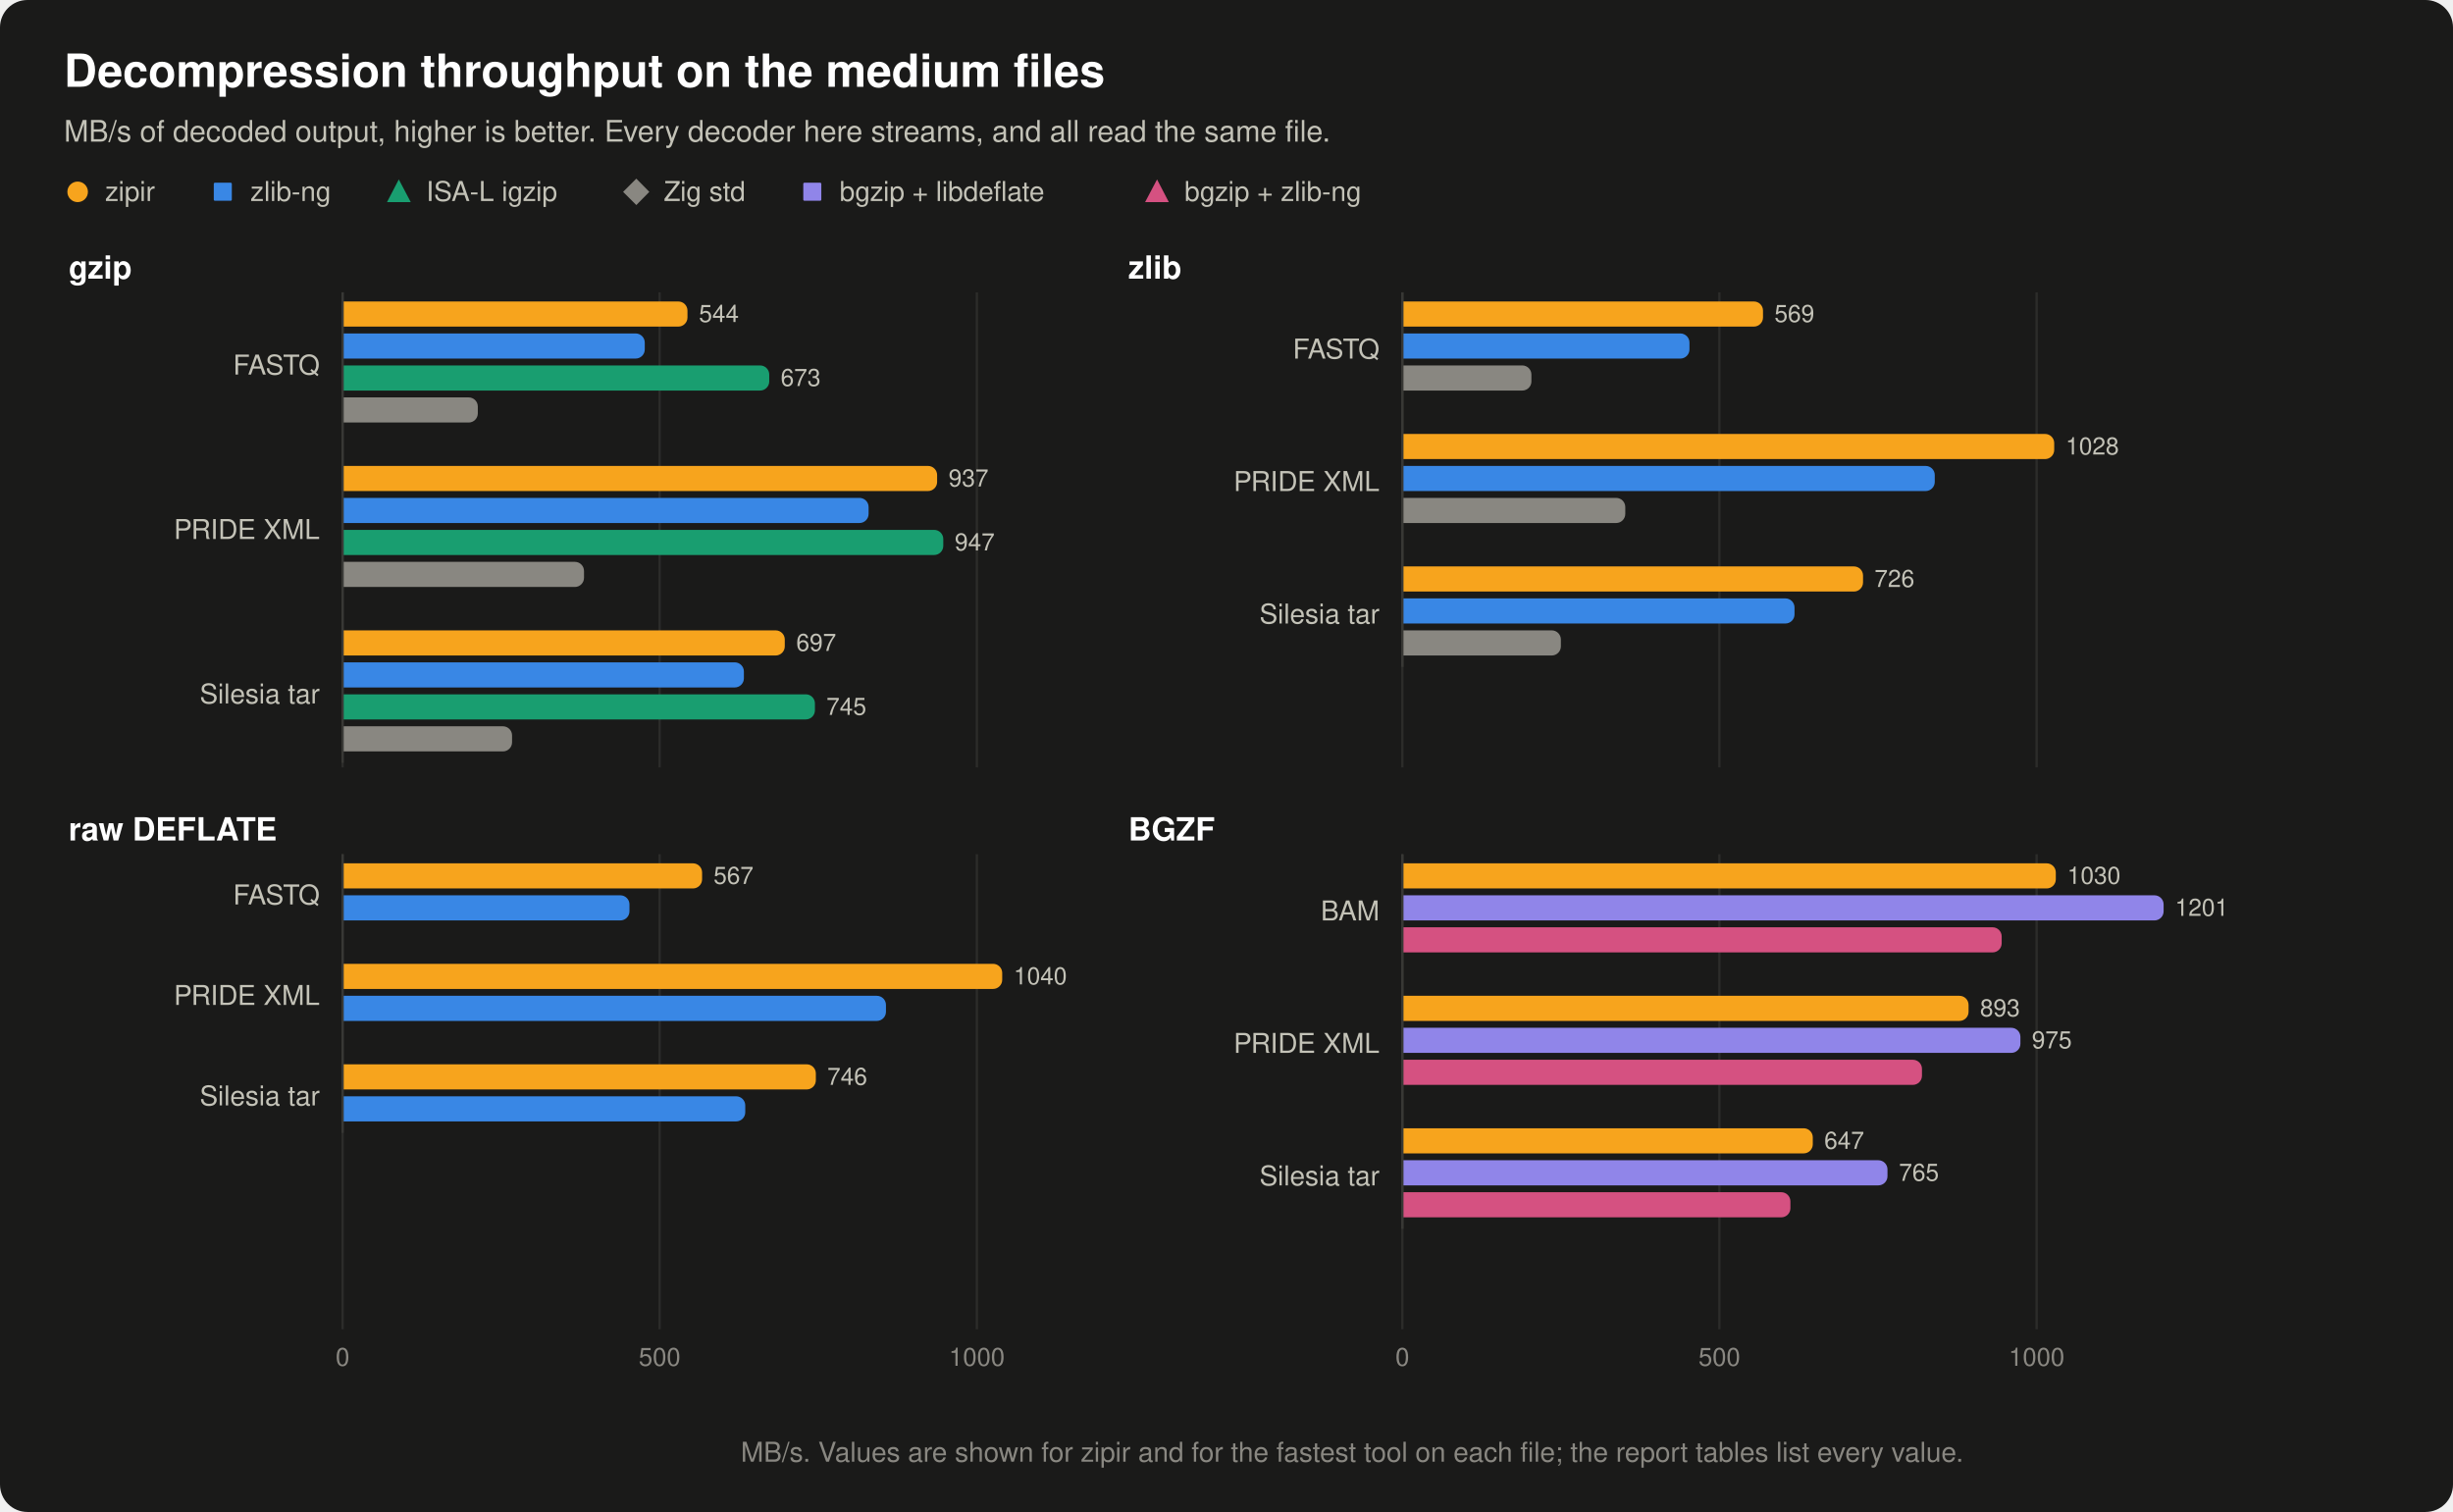
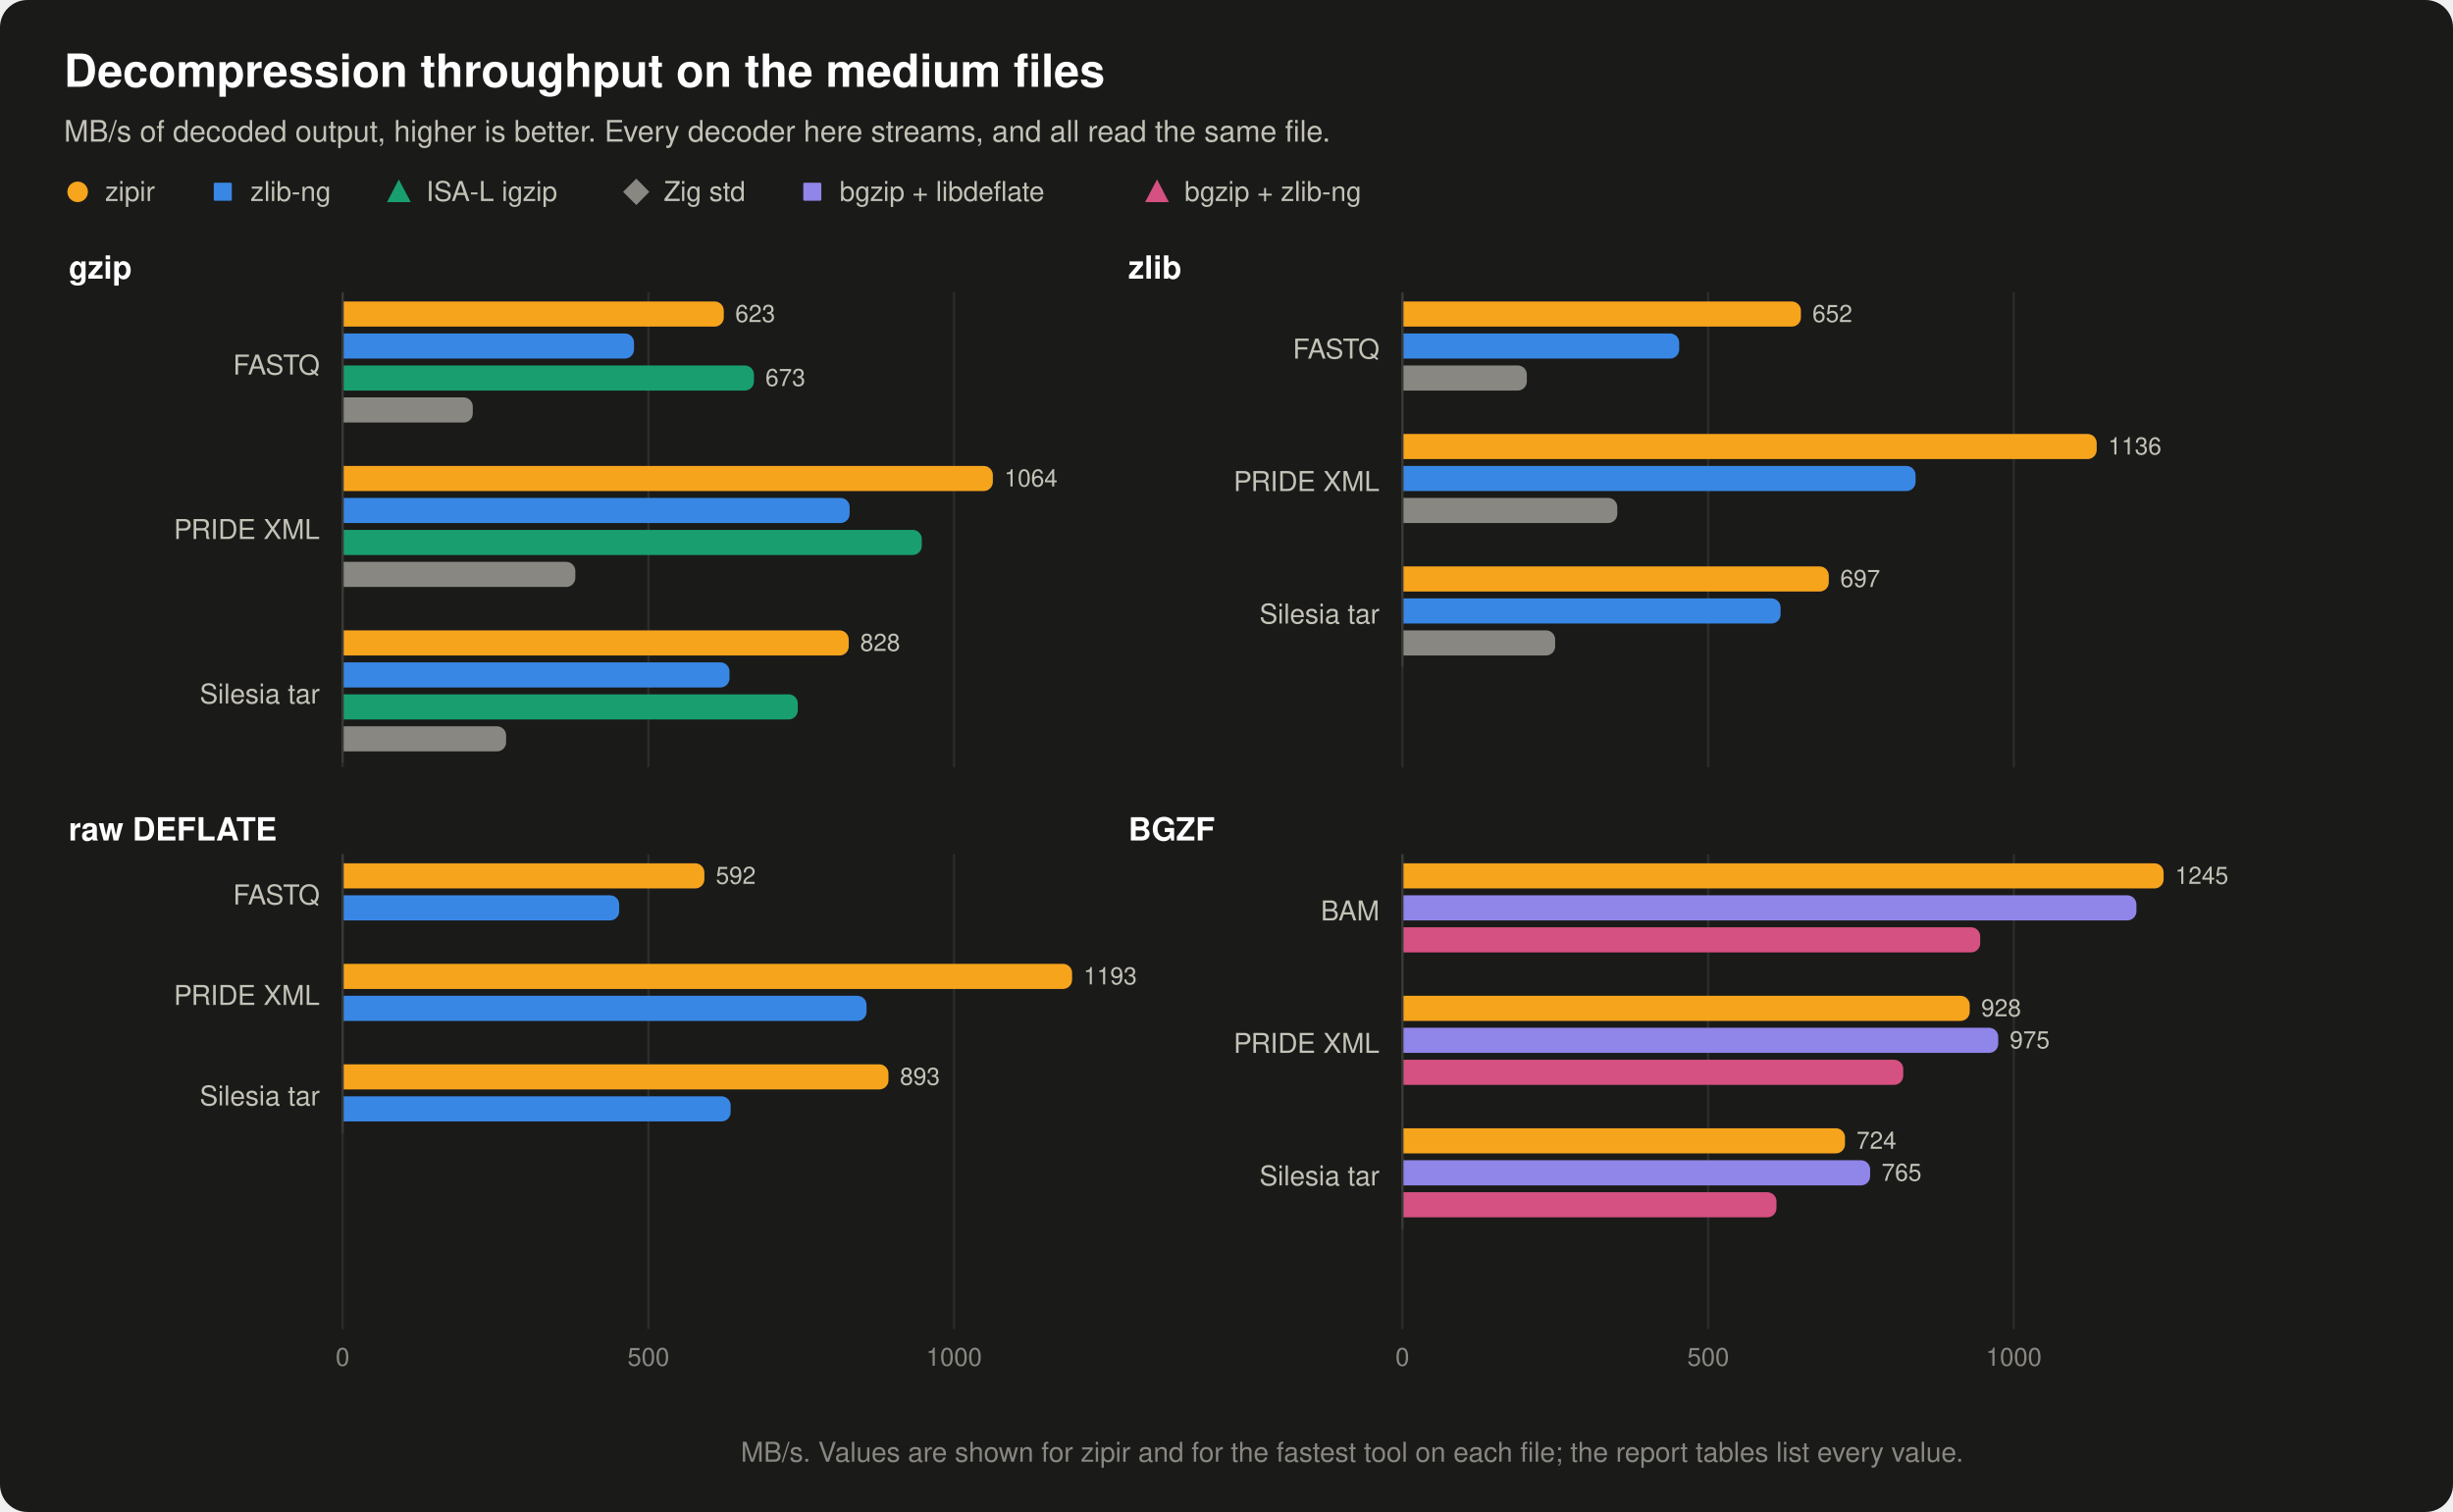
<svg xmlns="http://www.w3.org/2000/svg" viewBox="0 0 1074 662" width="1074" height="662" role="img" font-family="system-ui, -apple-system, &quot;Segoe UI&quot;, Helvetica, Arial, sans-serif">
  <rect width="1074" height="662" rx="12" fill="#1a1a19" />
  <text x="28.0" y="38.0" font-size="20" fill="#ffffff" text-anchor="start" font-weight="650">Decompression throughput on the medium files</text>
  <text x="28.0" y="62.0" font-size="13" fill="#c3c2b7" text-anchor="start" font-weight="400">MB/s of decoded output, higher is better. Every decoder here streams, and all read the same file.</text>
  <circle cx="34.0" cy="84.0" r="5.5" fill="#f7a41d" stroke="#1a1a19" stroke-width="2" />
  <text x="46.0" y="88.0" font-size="12" fill="#c3c2b7" text-anchor="start" font-weight="400">zipir</text>
  <rect x="92.6" y="79.0" width="9.9" height="9.9" rx="1.5" fill="#3987e5" stroke="#1a1a19" stroke-width="2" />
  <text x="109.6" y="88.0" font-size="12" fill="#c3c2b7" text-anchor="start" font-weight="400">zlib-ng</text>
  <path d="M174.6,76.4 L181.5,89.5 L167.8,89.5 Z" fill="#199e70" stroke="#1a1a19" stroke-width="2" stroke-linejoin="round" />
  <text x="186.6" y="88.0" font-size="12" fill="#c3c2b7" text-anchor="start" font-weight="400">ISA-L igzip</text>
  <path d="M278.6,76.8 L285.7,84.0 L278.6,91.2 L271.4,84.0 Z" fill="#898781" stroke="#1a1a19" stroke-width="2" stroke-linejoin="round" />
  <text x="290.6" y="88.0" font-size="12" fill="#c3c2b7" text-anchor="start" font-weight="400">Zig std</text>
  <rect x="350.7" y="79.0" width="9.9" height="9.9" rx="1.5" fill="#9085e9" stroke="#1a1a19" stroke-width="2" />
  <text x="367.6" y="88.0" font-size="12" fill="#c3c2b7" text-anchor="start" font-weight="400">bgzip + libdeflate</text>
  <path d="M506.6,76.4 L513.4,89.5 L499.7,89.5 Z" fill="#d55181" stroke="#1a1a19" stroke-width="2" stroke-linejoin="round" />
  <text x="518.6" y="88.0" font-size="12" fill="#c3c2b7" text-anchor="start" font-weight="400">bgzip + zlib-ng</text>
  <text x="30.0" y="122.0" font-size="14" fill="#ffffff" text-anchor="start" font-weight="650">gzip</text>
  <line x1="150.0" y1="128.0" x2="150.0" y2="336.0" stroke="#2c2c2a" stroke-width="1" />
-   <line x1="288.8" y1="128.0" x2="288.8" y2="336.0" stroke="#2c2c2a" stroke-width="1" />
-   <line x1="427.7" y1="128.0" x2="427.7" y2="336.0" stroke="#2c2c2a" stroke-width="1" />
+   <line x1="283.9" y1="128.0" x2="283.9" y2="336.0" stroke="#2c2c2a" stroke-width="1" />
+   <line x1="417.7" y1="128.0" x2="417.7" y2="336.0" stroke="#2c2c2a" stroke-width="1" />
  <text x="140.0" y="164.0" font-size="12" fill="#c3c2b7" text-anchor="end" font-weight="400">FASTQ</text>
-   <path d="M150.0,132.0 h147.0 a4,4 0 0 1 4,4 v3.0 a4,4 0 0 1 -4,4 h-147.0 Z" fill="#f7a41d" />
-   <text x="306.0" y="141.0" font-size="10.5" fill="#c3c2b7" text-anchor="start" font-weight="400">544</text>
-   <path d="M150.0,146.0 h128.3 a4,4 0 0 1 4,4 v3.0 a4,4 0 0 1 -4,4 h-128.3 Z" fill="#3987e5" />
-   <path d="M150.0,160.0 h182.8 a4,4 0 0 1 4,4 v3.0 a4,4 0 0 1 -4,4 h-182.8 Z" fill="#199e70" />
-   <text x="341.8" y="169.0" font-size="10.5" fill="#c3c2b7" text-anchor="start" font-weight="400">673</text>
-   <path d="M150.0,174.0 h55.2 a4,4 0 0 1 4,4 v3.0 a4,4 0 0 1 -4,4 h-55.2 Z" fill="#898781" />
+   <path d="M150.0,132.0 h162.9 a4,4 0 0 1 4,4 v3.0 a4,4 0 0 1 -4,4 h-162.9 Z" fill="#f7a41d" />
+   <text x="321.9" y="141.0" font-size="10.5" fill="#c3c2b7" text-anchor="start" font-weight="400">623</text>
+   <path d="M150.0,146.0 h123.6 a4,4 0 0 1 4,4 v3.0 a4,4 0 0 1 -4,4 h-123.6 Z" fill="#3987e5" />
+   <path d="M150.0,160.0 h176.1 a4,4 0 0 1 4,4 v3.0 a4,4 0 0 1 -4,4 h-176.1 Z" fill="#199e70" />
+   <text x="335.1" y="169.0" font-size="10.5" fill="#c3c2b7" text-anchor="start" font-weight="400">673</text>
+   <path d="M150.0,174.0 h53.0 a4,4 0 0 1 4,4 v3.0 a4,4 0 0 1 -4,4 h-53.0 Z" fill="#898781" />
  <text x="140.0" y="236.0" font-size="12" fill="#c3c2b7" text-anchor="end" font-weight="400">PRIDE XML</text>
-   <path d="M150.0,204.0 h256.3 a4,4 0 0 1 4,4 v3.0 a4,4 0 0 1 -4,4 h-256.3 Z" fill="#f7a41d" />
-   <text x="415.3" y="213.0" font-size="10.5" fill="#c3c2b7" text-anchor="start" font-weight="400">937</text>
-   <path d="M150.0,218.0 h226.3 a4,4 0 0 1 4,4 v3.0 a4,4 0 0 1 -4,4 h-226.3 Z" fill="#3987e5" />
-   <path d="M150.0,232.0 h259.0 a4,4 0 0 1 4,4 v3.0 a4,4 0 0 1 -4,4 h-259.0 Z" fill="#199e70" />
-   <text x="418.0" y="241.0" font-size="10.5" fill="#c3c2b7" text-anchor="start" font-weight="400">947</text>
-   <path d="M150.0,246.0 h101.7 a4,4 0 0 1 4,4 v3.0 a4,4 0 0 1 -4,4 h-101.7 Z" fill="#898781" />
+   <path d="M150.0,204.0 h280.7 a4,4 0 0 1 4,4 v3.0 a4,4 0 0 1 -4,4 h-280.7 Z" fill="#f7a41d" />
+   <text x="439.7" y="213.0" font-size="10.5" fill="#c3c2b7" text-anchor="start" font-weight="400">1064</text>
+   <path d="M150.0,218.0 h218.0 a4,4 0 0 1 4,4 v3.0 a4,4 0 0 1 -4,4 h-218.0 Z" fill="#3987e5" />
+   <path d="M150.0,232.0 h249.6 a4,4 0 0 1 4,4 v3.0 a4,4 0 0 1 -4,4 h-249.6 Z" fill="#199e70" />
+   <path d="M150.0,246.0 h97.9 a4,4 0 0 1 4,4 v3.0 a4,4 0 0 1 -4,4 h-97.9 Z" fill="#898781" />
  <text x="140.0" y="308.0" font-size="12" fill="#c3c2b7" text-anchor="end" font-weight="400">Silesia tar</text>
-   <path d="M150.0,276.0 h189.6 a4,4 0 0 1 4,4 v3.0 a4,4 0 0 1 -4,4 h-189.6 Z" fill="#f7a41d" />
-   <text x="348.6" y="285.0" font-size="10.5" fill="#c3c2b7" text-anchor="start" font-weight="400">697</text>
-   <path d="M150.0,290.0 h171.7 a4,4 0 0 1 4,4 v3.0 a4,4 0 0 1 -4,4 h-171.7 Z" fill="#3987e5" />
-   <path d="M150.0,304.0 h202.8 a4,4 0 0 1 4,4 v3.0 a4,4 0 0 1 -4,4 h-202.8 Z" fill="#199e70" />
-   <text x="361.8" y="313.0" font-size="10.5" fill="#c3c2b7" text-anchor="start" font-weight="400">745</text>
-   <path d="M150.0,318.0 h70.2 a4,4 0 0 1 4,4 v3.0 a4,4 0 0 1 -4,4 h-70.2 Z" fill="#898781" />
+   <path d="M150.0,276.0 h217.6 a4,4 0 0 1 4,4 v3.0 a4,4 0 0 1 -4,4 h-217.6 Z" fill="#f7a41d" />
+   <text x="376.6" y="285.0" font-size="10.5" fill="#c3c2b7" text-anchor="start" font-weight="400">828</text>
+   <path d="M150.0,290.0 h165.4 a4,4 0 0 1 4,4 v3.0 a4,4 0 0 1 -4,4 h-165.4 Z" fill="#3987e5" />
+   <path d="M150.0,304.0 h195.3 a4,4 0 0 1 4,4 v3.0 a4,4 0 0 1 -4,4 h-195.3 Z" fill="#199e70" />
+   <path d="M150.0,318.0 h67.6 a4,4 0 0 1 4,4 v3.0 a4,4 0 0 1 -4,4 h-67.6 Z" fill="#898781" />
  <line x1="150.0" y1="128.0" x2="150.0" y2="334.0" stroke="#383835" stroke-width="1" />
  <text x="494.0" y="122.0" font-size="14" fill="#ffffff" text-anchor="start" font-weight="650">zlib</text>
  <line x1="614.0" y1="128.0" x2="614.0" y2="336.0" stroke="#2c2c2a" stroke-width="1" />
-   <line x1="752.8" y1="128.0" x2="752.8" y2="336.0" stroke="#2c2c2a" stroke-width="1" />
-   <line x1="891.7" y1="128.0" x2="891.7" y2="336.0" stroke="#2c2c2a" stroke-width="1" />
+   <line x1="747.9" y1="128.0" x2="747.9" y2="336.0" stroke="#2c2c2a" stroke-width="1" />
+   <line x1="881.7" y1="128.0" x2="881.7" y2="336.0" stroke="#2c2c2a" stroke-width="1" />
  <text x="604.0" y="157.0" font-size="12" fill="#c3c2b7" text-anchor="end" font-weight="400">FASTQ</text>
-   <path d="M614.0,132.0 h153.9 a4,4 0 0 1 4,4 v3.0 a4,4 0 0 1 -4,4 h-153.9 Z" fill="#f7a41d" />
-   <text x="776.9" y="141.0" font-size="10.5" fill="#c3c2b7" text-anchor="start" font-weight="400">569</text>
-   <path d="M614.0,146.0 h121.7 a4,4 0 0 1 4,4 v3.0 a4,4 0 0 1 -4,4 h-121.7 Z" fill="#3987e5" />
-   <path d="M614.0,160.0 h52.5 a4,4 0 0 1 4,4 v3.0 a4,4 0 0 1 -4,4 h-52.5 Z" fill="#898781" />
+   <path d="M614.0,132.0 h170.5 a4,4 0 0 1 4,4 v3.0 a4,4 0 0 1 -4,4 h-170.5 Z" fill="#f7a41d" />
+   <text x="793.5" y="141.0" font-size="10.5" fill="#c3c2b7" text-anchor="start" font-weight="400">652</text>
+   <path d="M614.0,146.0 h117.2 a4,4 0 0 1 4,4 v3.0 a4,4 0 0 1 -4,4 h-117.2 Z" fill="#3987e5" />
+   <path d="M614.0,160.0 h50.5 a4,4 0 0 1 4,4 v3.0 a4,4 0 0 1 -4,4 h-50.5 Z" fill="#898781" />
  <text x="604.0" y="215.0" font-size="12" fill="#c3c2b7" text-anchor="end" font-weight="400">PRIDE XML</text>
-   <path d="M614.0,190.0 h281.4 a4,4 0 0 1 4,4 v3.0 a4,4 0 0 1 -4,4 h-281.4 Z" fill="#f7a41d" />
-   <text x="904.4" y="199.0" font-size="10.5" fill="#c3c2b7" text-anchor="start" font-weight="400">1028</text>
-   <path d="M614.0,204.0 h229.1 a4,4 0 0 1 4,4 v3.0 a4,4 0 0 1 -4,4 h-229.1 Z" fill="#3987e5" />
-   <path d="M614.0,218.0 h93.6 a4,4 0 0 1 4,4 v3.0 a4,4 0 0 1 -4,4 h-93.6 Z" fill="#898781" />
+   <path d="M614.0,190.0 h300.0 a4,4 0 0 1 4,4 v3.0 a4,4 0 0 1 -4,4 h-300.0 Z" fill="#f7a41d" />
+   <text x="923.0" y="199.0" font-size="10.5" fill="#c3c2b7" text-anchor="start" font-weight="400">1136</text>
+   <path d="M614.0,204.0 h220.7 a4,4 0 0 1 4,4 v3.0 a4,4 0 0 1 -4,4 h-220.7 Z" fill="#3987e5" />
+   <path d="M614.0,218.0 h90.1 a4,4 0 0 1 4,4 v3.0 a4,4 0 0 1 -4,4 h-90.1 Z" fill="#898781" />
  <text x="604.0" y="273.0" font-size="12" fill="#c3c2b7" text-anchor="end" font-weight="400">Silesia tar</text>
-   <path d="M614.0,248.0 h197.7 a4,4 0 0 1 4,4 v3.0 a4,4 0 0 1 -4,4 h-197.7 Z" fill="#f7a41d" />
-   <text x="820.7" y="257.0" font-size="10.5" fill="#c3c2b7" text-anchor="start" font-weight="400">726</text>
-   <path d="M614.0,262.0 h167.7 a4,4 0 0 1 4,4 v3.0 a4,4 0 0 1 -4,4 h-167.7 Z" fill="#3987e5" />
-   <path d="M614.0,276.0 h65.4 a4,4 0 0 1 4,4 v3.0 a4,4 0 0 1 -4,4 h-65.4 Z" fill="#898781" />
+   <path d="M614.0,248.0 h182.7 a4,4 0 0 1 4,4 v3.0 a4,4 0 0 1 -4,4 h-182.7 Z" fill="#f7a41d" />
+   <text x="805.7" y="257.0" font-size="10.5" fill="#c3c2b7" text-anchor="start" font-weight="400">697</text>
+   <path d="M614.0,262.0 h161.6 a4,4 0 0 1 4,4 v3.0 a4,4 0 0 1 -4,4 h-161.6 Z" fill="#3987e5" />
+   <path d="M614.0,276.0 h62.9 a4,4 0 0 1 4,4 v3.0 a4,4 0 0 1 -4,4 h-62.9 Z" fill="#898781" />
  <line x1="614.0" y1="128.0" x2="614.0" y2="292.0" stroke="#383835" stroke-width="1" />
  <text x="30.0" y="368.0" font-size="14" fill="#ffffff" text-anchor="start" font-weight="650">raw DEFLATE</text>
  <line x1="150.0" y1="374.0" x2="150.0" y2="582.0" stroke="#2c2c2a" stroke-width="1" />
  <text x="150.0" y="598.0" font-size="11" fill="#898781" text-anchor="middle" font-weight="400">0</text>
-   <line x1="288.8" y1="374.0" x2="288.8" y2="582.0" stroke="#2c2c2a" stroke-width="1" />
-   <text x="288.8" y="598.0" font-size="11" fill="#898781" text-anchor="middle" font-weight="400">500</text>
-   <line x1="427.7" y1="374.0" x2="427.7" y2="582.0" stroke="#2c2c2a" stroke-width="1" />
-   <text x="427.7" y="598.0" font-size="11" fill="#898781" text-anchor="middle" font-weight="400">1000</text>
+   <line x1="283.9" y1="374.0" x2="283.9" y2="582.0" stroke="#2c2c2a" stroke-width="1" />
+   <text x="283.9" y="598.0" font-size="11" fill="#898781" text-anchor="middle" font-weight="400">500</text>
+   <line x1="417.7" y1="374.0" x2="417.7" y2="582.0" stroke="#2c2c2a" stroke-width="1" />
+   <text x="417.7" y="598.0" font-size="11" fill="#898781" text-anchor="middle" font-weight="400">1000</text>
  <text x="140.0" y="396.0" font-size="12" fill="#c3c2b7" text-anchor="end" font-weight="400">FASTQ</text>
-   <path d="M150.0,378.0 h153.4 a4,4 0 0 1 4,4 v3.0 a4,4 0 0 1 -4,4 h-153.4 Z" fill="#f7a41d" />
-   <text x="312.4" y="387.0" font-size="10.5" fill="#c3c2b7" text-anchor="start" font-weight="400">567</text>
-   <path d="M150.0,392.0 h121.6 a4,4 0 0 1 4,4 v3.0 a4,4 0 0 1 -4,4 h-121.6 Z" fill="#3987e5" />
+   <path d="M150.0,378.0 h154.4 a4,4 0 0 1 4,4 v3.0 a4,4 0 0 1 -4,4 h-154.4 Z" fill="#f7a41d" />
+   <text x="313.4" y="387.0" font-size="10.5" fill="#c3c2b7" text-anchor="start" font-weight="400">592</text>
+   <path d="M150.0,392.0 h117.1 a4,4 0 0 1 4,4 v3.0 a4,4 0 0 1 -4,4 h-117.1 Z" fill="#3987e5" />
  <text x="140.0" y="440.0" font-size="12" fill="#c3c2b7" text-anchor="end" font-weight="400">PRIDE XML</text>
-   <path d="M150.0,422.0 h284.8 a4,4 0 0 1 4,4 v3.0 a4,4 0 0 1 -4,4 h-284.8 Z" fill="#f7a41d" />
-   <text x="443.8" y="431.0" font-size="10.5" fill="#c3c2b7" text-anchor="start" font-weight="400">1040</text>
-   <path d="M150.0,436.0 h233.9 a4,4 0 0 1 4,4 v3.0 a4,4 0 0 1 -4,4 h-233.9 Z" fill="#3987e5" />
+   <path d="M150.0,422.0 h315.4 a4,4 0 0 1 4,4 v3.0 a4,4 0 0 1 -4,4 h-315.4 Z" fill="#f7a41d" />
+   <text x="474.4" y="431.0" font-size="10.5" fill="#c3c2b7" text-anchor="start" font-weight="400">1193</text>
+   <path d="M150.0,436.0 h225.4 a4,4 0 0 1 4,4 v3.0 a4,4 0 0 1 -4,4 h-225.4 Z" fill="#3987e5" />
  <text x="140.0" y="484.0" font-size="12" fill="#c3c2b7" text-anchor="end" font-weight="400">Silesia tar</text>
-   <path d="M150.0,466.0 h203.2 a4,4 0 0 1 4,4 v3.0 a4,4 0 0 1 -4,4 h-203.2 Z" fill="#f7a41d" />
-   <text x="362.2" y="475.0" font-size="10.5" fill="#c3c2b7" text-anchor="start" font-weight="400">746</text>
-   <path d="M150.0,480.0 h172.3 a4,4 0 0 1 4,4 v3.0 a4,4 0 0 1 -4,4 h-172.3 Z" fill="#3987e5" />
+   <path d="M150.0,466.0 h235.0 a4,4 0 0 1 4,4 v3.0 a4,4 0 0 1 -4,4 h-235.0 Z" fill="#f7a41d" />
+   <text x="394.0" y="475.0" font-size="10.5" fill="#c3c2b7" text-anchor="start" font-weight="400">893</text>
+   <path d="M150.0,480.0 h165.9 a4,4 0 0 1 4,4 v3.0 a4,4 0 0 1 -4,4 h-165.9 Z" fill="#3987e5" />
  <line x1="150.0" y1="374.0" x2="150.0" y2="496.0" stroke="#383835" stroke-width="1" />
  <text x="494.0" y="368.0" font-size="14" fill="#ffffff" text-anchor="start" font-weight="650">BGZF</text>
  <line x1="614.0" y1="374.0" x2="614.0" y2="582.0" stroke="#2c2c2a" stroke-width="1" />
  <text x="614.0" y="598.0" font-size="11" fill="#898781" text-anchor="middle" font-weight="400">0</text>
-   <line x1="752.8" y1="374.0" x2="752.8" y2="582.0" stroke="#2c2c2a" stroke-width="1" />
-   <text x="752.8" y="598.0" font-size="11" fill="#898781" text-anchor="middle" font-weight="400">500</text>
-   <line x1="891.7" y1="374.0" x2="891.7" y2="582.0" stroke="#2c2c2a" stroke-width="1" />
-   <text x="891.7" y="598.0" font-size="11" fill="#898781" text-anchor="middle" font-weight="400">1000</text>
+   <line x1="747.9" y1="374.0" x2="747.9" y2="582.0" stroke="#2c2c2a" stroke-width="1" />
+   <text x="747.9" y="598.0" font-size="11" fill="#898781" text-anchor="middle" font-weight="400">500</text>
+   <line x1="881.7" y1="374.0" x2="881.7" y2="582.0" stroke="#2c2c2a" stroke-width="1" />
+   <text x="881.7" y="598.0" font-size="11" fill="#898781" text-anchor="middle" font-weight="400">1000</text>
  <text x="604.0" y="403.0" font-size="12" fill="#c3c2b7" text-anchor="end" font-weight="400">BAM</text>
-   <path d="M614.0,378.0 h282.1 a4,4 0 0 1 4,4 v3.0 a4,4 0 0 1 -4,4 h-282.1 Z" fill="#f7a41d" />
-   <text x="905.1" y="387.0" font-size="10.5" fill="#c3c2b7" text-anchor="start" font-weight="400">1030</text>
-   <path d="M614.0,392.0 h329.3 a4,4 0 0 1 4,4 v3.0 a4,4 0 0 1 -4,4 h-329.3 Z" fill="#9085e9" />
-   <text x="952.3" y="401.0" font-size="10.5" fill="#c3c2b7" text-anchor="start" font-weight="400">1201</text>
-   <path d="M614.0,406.0 h258.4 a4,4 0 0 1 4,4 v3.0 a4,4 0 0 1 -4,4 h-258.4 Z" fill="#d55181" />
+   <path d="M614.0,378.0 h329.3 a4,4 0 0 1 4,4 v3.0 a4,4 0 0 1 -4,4 h-329.3 Z" fill="#f7a41d" />
+   <text x="952.3" y="387.0" font-size="10.5" fill="#c3c2b7" text-anchor="start" font-weight="400">1245</text>
+   <path d="M614.0,392.0 h317.4 a4,4 0 0 1 4,4 v3.0 a4,4 0 0 1 -4,4 h-317.4 Z" fill="#9085e9" />
+   <path d="M614.0,406.0 h249.0 a4,4 0 0 1 4,4 v3.0 a4,4 0 0 1 -4,4 h-249.0 Z" fill="#d55181" />
  <text x="604.0" y="461.0" font-size="12" fill="#c3c2b7" text-anchor="end" font-weight="400">PRIDE XML</text>
-   <path d="M614.0,436.0 h243.9 a4,4 0 0 1 4,4 v3.0 a4,4 0 0 1 -4,4 h-243.9 Z" fill="#f7a41d" />
-   <text x="866.9" y="445.0" font-size="10.5" fill="#c3c2b7" text-anchor="start" font-weight="400">893</text>
-   <path d="M614.0,450.0 h266.6 a4,4 0 0 1 4,4 v3.0 a4,4 0 0 1 -4,4 h-266.6 Z" fill="#9085e9" />
-   <text x="889.6" y="459.0" font-size="10.5" fill="#c3c2b7" text-anchor="start" font-weight="400">975</text>
-   <path d="M614.0,464.0 h223.5 a4,4 0 0 1 4,4 v3.0 a4,4 0 0 1 -4,4 h-223.5 Z" fill="#d55181" />
+   <path d="M614.0,436.0 h244.4 a4,4 0 0 1 4,4 v3.0 a4,4 0 0 1 -4,4 h-244.4 Z" fill="#f7a41d" />
+   <text x="867.4" y="445.0" font-size="10.5" fill="#c3c2b7" text-anchor="start" font-weight="400">928</text>
+   <path d="M614.0,450.0 h256.9 a4,4 0 0 1 4,4 v3.0 a4,4 0 0 1 -4,4 h-256.9 Z" fill="#9085e9" />
+   <text x="879.9" y="459.0" font-size="10.5" fill="#c3c2b7" text-anchor="start" font-weight="400">975</text>
+   <path d="M614.0,464.0 h215.3 a4,4 0 0 1 4,4 v3.0 a4,4 0 0 1 -4,4 h-215.3 Z" fill="#d55181" />
  <text x="604.0" y="519.0" font-size="12" fill="#c3c2b7" text-anchor="end" font-weight="400">Silesia tar</text>
-   <path d="M614.0,494.0 h175.7 a4,4 0 0 1 4,4 v3.0 a4,4 0 0 1 -4,4 h-175.7 Z" fill="#f7a41d" />
-   <text x="798.7" y="503.0" font-size="10.5" fill="#c3c2b7" text-anchor="start" font-weight="400">647</text>
-   <path d="M614.0,508.0 h208.4 a4,4 0 0 1 4,4 v3.0 a4,4 0 0 1 -4,4 h-208.4 Z" fill="#9085e9" />
-   <text x="831.4" y="517.0" font-size="10.5" fill="#c3c2b7" text-anchor="start" font-weight="400">765</text>
-   <path d="M614.0,522.0 h165.9 a4,4 0 0 1 4,4 v3.0 a4,4 0 0 1 -4,4 h-165.9 Z" fill="#d55181" />
+   <path d="M614.0,494.0 h189.8 a4,4 0 0 1 4,4 v3.0 a4,4 0 0 1 -4,4 h-189.8 Z" fill="#f7a41d" />
+   <text x="812.8" y="503.0" font-size="10.5" fill="#c3c2b7" text-anchor="start" font-weight="400">724</text>
+   <path d="M614.0,508.0 h200.8 a4,4 0 0 1 4,4 v3.0 a4,4 0 0 1 -4,4 h-200.8 Z" fill="#9085e9" />
+   <text x="823.8" y="517.0" font-size="10.5" fill="#c3c2b7" text-anchor="start" font-weight="400">765</text>
+   <path d="M614.0,522.0 h159.8 a4,4 0 0 1 4,4 v3.0 a4,4 0 0 1 -4,4 h-159.8 Z" fill="#d55181" />
  <line x1="614.0" y1="374.0" x2="614.0" y2="538.0" stroke="#383835" stroke-width="1" />
  <text x="592.0" y="640.0" font-size="12" fill="#898781" text-anchor="middle" font-weight="400">MB/s. Values are shown for zipir and for the fastest tool on each file; the report tables list every value.</text>
</svg>
